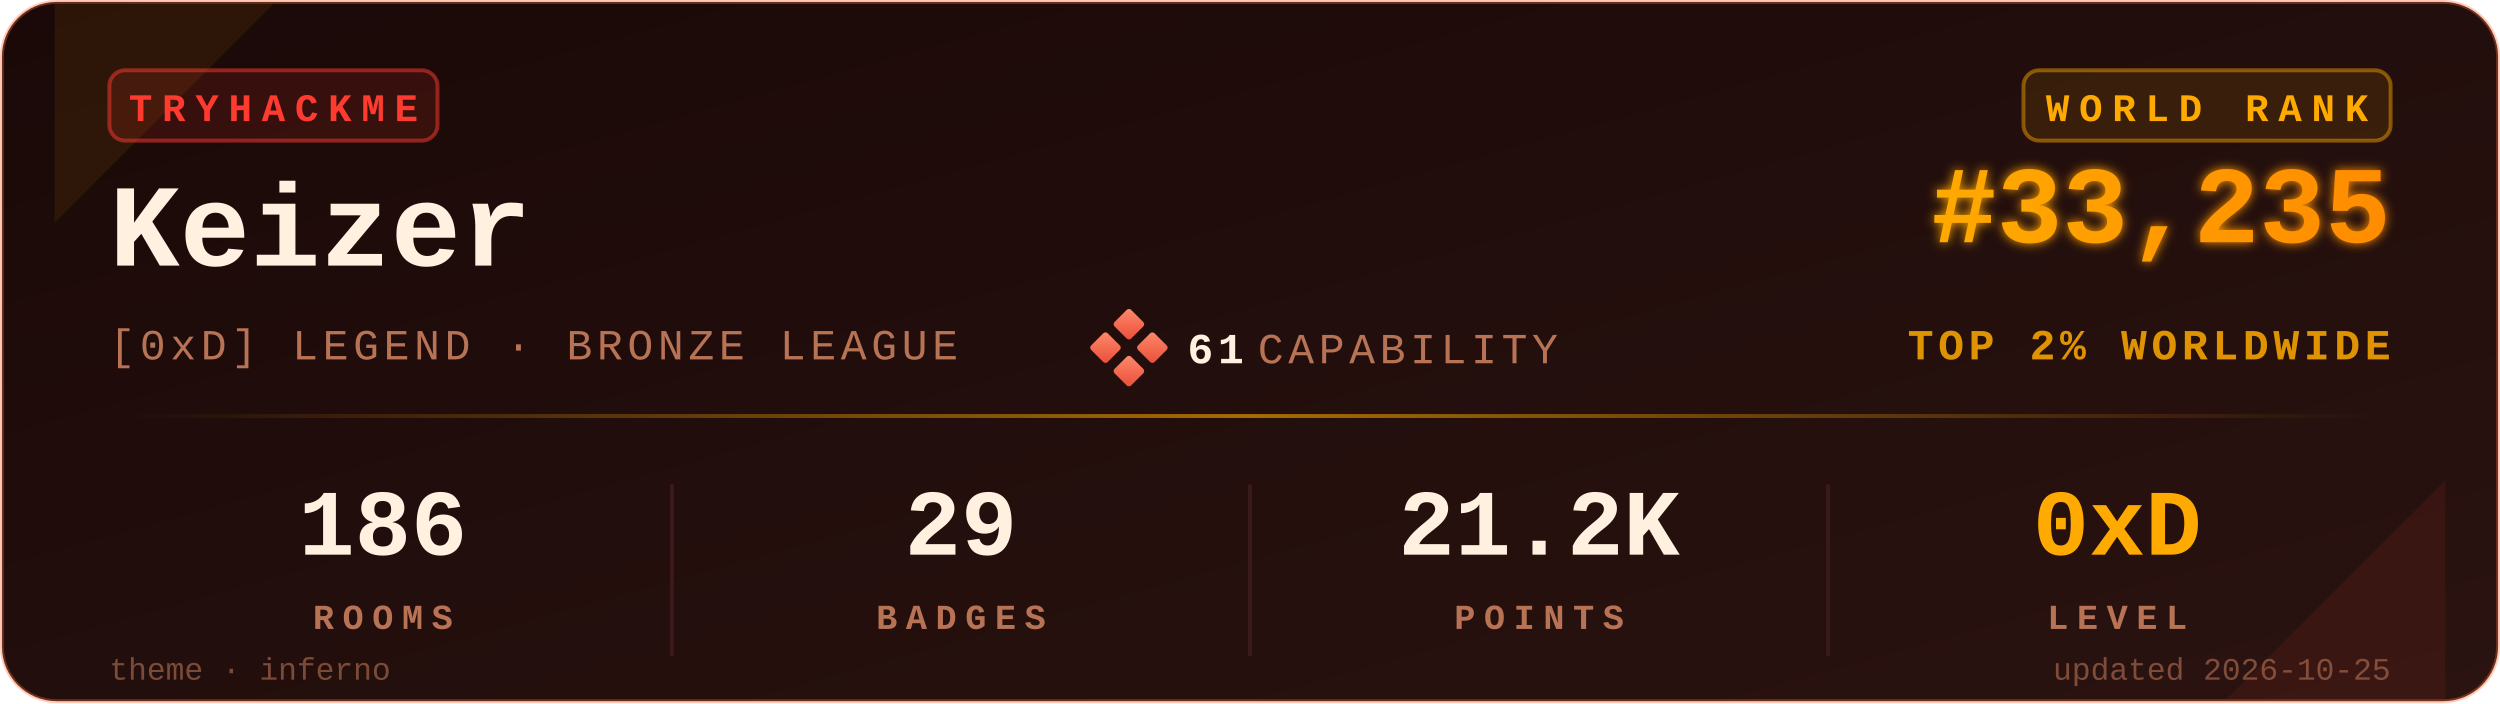
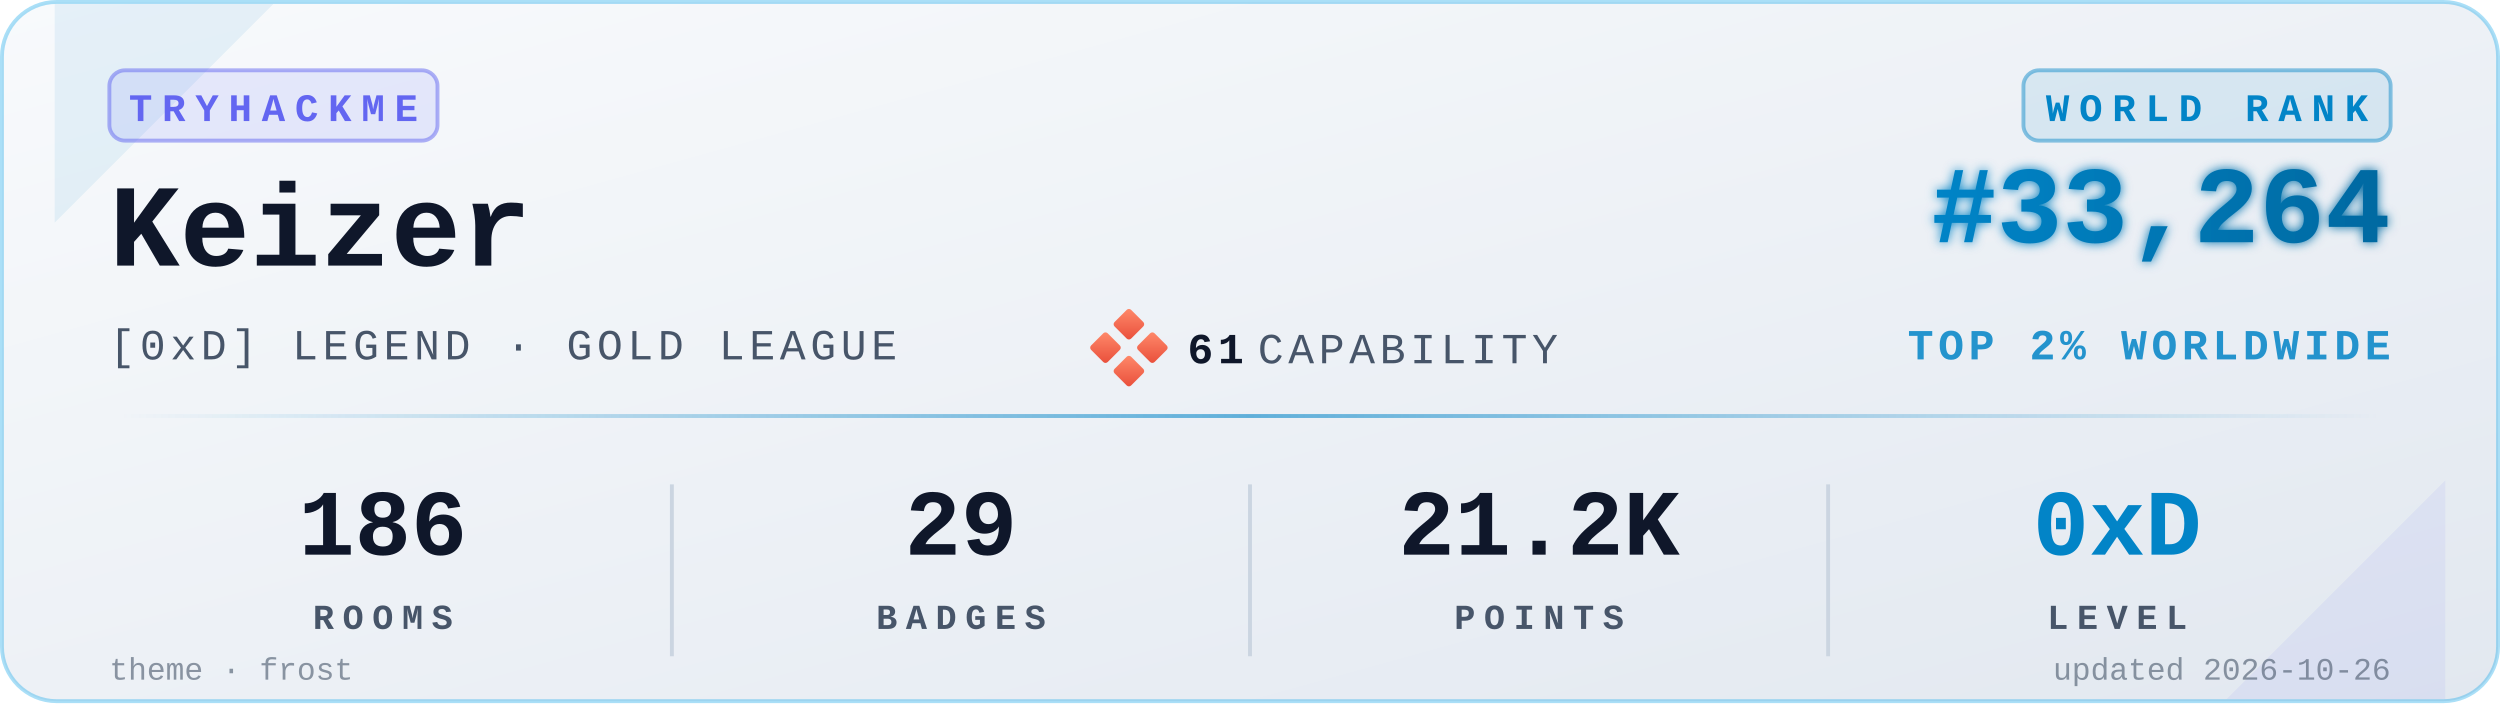
<svg xmlns="http://www.w3.org/2000/svg" viewBox="0 0 640 180" width="640" height="180" role="img" aria-label="TryHackMe stats for Keizer">
  <defs>
    <linearGradient id="bgGrad" x1="0" y1="0" x2="1" y2="1">
-       <stop offset="0%" stop-color="#1a0908" />
-       <stop offset="100%" stop-color="#2a1310" />
+       <stop offset="0%" stop-color="#f8fafc" />
+       <stop offset="100%" stop-color="#e2e8f0" />
    </linearGradient>
    <linearGradient id="rankGrad" x1="0" y1="0" x2="1" y2="0">
-       <stop offset="0%" stop-color="#FFAA00" />
-       <stop offset="100%" stop-color="#FF8C00" />
+       <stop offset="0%" stop-color="#0284C7" />
+       <stop offset="100%" stop-color="#0369A1" />
    </linearGradient>
    <linearGradient id="accentGrad" x1="0" y1="0" x2="1" y2="0">
-       <stop offset="0%" stop-color="#FFAA00" stop-opacity="0" />
-       <stop offset="50%" stop-color="#FFAA00" stop-opacity="0.6" />
-       <stop offset="100%" stop-color="#FFAA00" stop-opacity="0" />
+       <stop offset="0%" stop-color="#0284C7" stop-opacity="0" />
+       <stop offset="50%" stop-color="#0284C7" stop-opacity="0.6" />
+       <stop offset="100%" stop-color="#0284C7" stop-opacity="0" />
    </linearGradient>
    <linearGradient id="capGrad" x1="0" y1="0" x2="1" y2="1">
      <stop offset="0%" stop-color="#ff8a6b" />
      <stop offset="100%" stop-color="#e94e3a" />
    </linearGradient>
    <filter id="glow" x="-20%" y="-20%" width="140%" height="140%">
      <feGaussianBlur stdDeviation="1.4" result="b" />
      <feMerge>
        <feMergeNode in="b" />
        <feMergeNode in="SourceGraphic" />
      </feMerge>
    </filter>
  </defs>
-   <rect x="0.5" y="0.5" width="639" height="179" rx="14" ry="14" fill="url(#bgGrad)" stroke="#FF6B35" stroke-opacity="0.35" stroke-width="1" />
-   <path d="M 14,1 L 70,1 L 14,57 Z" fill="#FFAA00" opacity="0.08" />
-   <path d="M 626,179 L 570,179 L 626,123 Z" fill="#FF3B30" opacity="0.08" />
+   <rect x="0.5" y="0.5" width="639" height="179" rx="14" ry="14" fill="url(#bgGrad)" stroke="#0EA5E9" stroke-opacity="0.35" stroke-width="1" />
+   <path d="M 14,1 L 70,1 L 14,57 Z" fill="#0284C7" opacity="0.08" />
+   <path d="M 626,179 L 570,179 L 626,123 Z" fill="#6366F1" opacity="0.08" />
  <g transform="translate(28,18)">
-     <rect x="0" y="0" width="84" height="18" rx="4" ry="4" fill="#FF3B30" fill-opacity="0.12" stroke="#FF3B30" stroke-opacity="0.5" />
-     <text x="42" y="13" fill="#FF3B30" font-family="ui-monospace,'SF Mono','Menlo','Cascadia Code','Consolas','Liberation Mono',monospace" font-size="10" font-weight="700" letter-spacing="2.5" text-anchor="middle">TRYHACKME</text>
+     <rect x="0" y="0" width="84" height="18" rx="4" ry="4" fill="#6366F1" fill-opacity="0.12" stroke="#6366F1" stroke-opacity="0.5" />
+     <text x="42" y="13" fill="#6366F1" font-family="ui-monospace,'SF Mono','Menlo','Cascadia Code','Consolas','Liberation Mono',monospace" font-size="10" font-weight="700" letter-spacing="2.5" text-anchor="middle">TRYHACKME</text>
  </g>
-   <text x="28" y="68" fill="#FFF0E0" font-family="ui-monospace,'SF Mono','Menlo','Cascadia Code','Consolas','Liberation Mono',monospace" font-size="30" font-weight="700">Keizer</text>
-   <text x="28" y="92" fill="#B87355" font-family="ui-monospace,'SF Mono','Menlo','Cascadia Code','Consolas','Liberation Mono',monospace" font-size="11" font-weight="500" letter-spacing="1.2">[0xD] LEGEND · BRONZE LEAGUE</text>
+   <text x="28" y="68" fill="#0f172a" font-family="ui-monospace,'SF Mono','Menlo','Cascadia Code','Consolas','Liberation Mono',monospace" font-size="30" font-weight="700">Keizer</text>
+   <text x="28" y="92" fill="#475569" font-family="ui-monospace,'SF Mono','Menlo','Cascadia Code','Consolas','Liberation Mono',monospace" font-size="11" font-weight="500" letter-spacing="1.2">[0xD] LEGEND · GOLD LEAGUE</text>
  <g transform="translate(280,80)">
    <rect x="6" y="0" width="6" height="6" rx="0.8" fill="url(#capGrad)" transform="rotate(45 9 3)" />
    <rect x="0" y="6" width="6" height="6" rx="0.8" fill="url(#capGrad)" transform="rotate(45 3 9)" />
    <rect x="12" y="6" width="6" height="6" rx="0.8" fill="url(#capGrad)" transform="rotate(45 15 9)" />
    <rect x="6" y="12" width="6" height="6" rx="0.8" fill="url(#capGrad)" transform="rotate(45 9 15)" />
-     <text x="24" y="13" fill="#FFF0E0" font-family="ui-monospace,'SF Mono','Menlo','Cascadia Code','Consolas','Liberation Mono',monospace" font-size="11" font-weight="700" letter-spacing="1.2">61</text>
-     <text x="42" y="13" fill="#B87355" font-family="ui-monospace,'SF Mono','Menlo','Cascadia Code','Consolas','Liberation Mono',monospace" font-size="11" font-weight="500" letter-spacing="1.2">CAPABILITY</text>
+     <text x="24" y="13" fill="#0f172a" font-family="ui-monospace,'SF Mono','Menlo','Cascadia Code','Consolas','Liberation Mono',monospace" font-size="11" font-weight="700" letter-spacing="1.2">61</text>
+     <text x="42" y="13" fill="#475569" font-family="ui-monospace,'SF Mono','Menlo','Cascadia Code','Consolas','Liberation Mono',monospace" font-size="11" font-weight="500" letter-spacing="1.2">CAPABILITY</text>
  </g>
  <g transform="translate(612,18)">
-     <rect x="-94" y="0" width="94" height="18" rx="4" ry="4" fill="#FFAA00" fill-opacity="0.10" stroke="#FFAA00" stroke-opacity="0.45" />
-     <text x="-47" y="13" fill="#FFAA00" font-family="ui-monospace,'SF Mono','Menlo','Cascadia Code','Consolas','Liberation Mono',monospace" font-size="10" font-weight="700" letter-spacing="2.5" text-anchor="middle">WORLD RANK</text>
+     <rect x="-94" y="0" width="94" height="18" rx="4" ry="4" fill="#0284C7" fill-opacity="0.10" stroke="#0284C7" stroke-opacity="0.45" />
+     <text x="-47" y="13" fill="#0284C7" font-family="ui-monospace,'SF Mono','Menlo','Cascadia Code','Consolas','Liberation Mono',monospace" font-size="10" font-weight="700" letter-spacing="2.5" text-anchor="middle">WORLD RANK</text>
  </g>
-   <text x="612" y="62" fill="url(#rankGrad)" font-family="ui-monospace,'SF Mono','Menlo','Cascadia Code','Consolas','Liberation Mono',monospace" font-size="28" font-weight="700" text-anchor="end" filter="url(#glow)">#33,235</text>
-   <text x="612" y="92" fill="#FFAA00" fill-opacity="0.85" font-family="ui-monospace,'SF Mono','Menlo','Cascadia Code','Consolas','Liberation Mono',monospace" font-size="11" font-weight="600" letter-spacing="1.2" text-anchor="end">TOP 2% WORLDWIDE</text>
+   <text x="612" y="62" fill="url(#rankGrad)" font-family="ui-monospace,'SF Mono','Menlo','Cascadia Code','Consolas','Liberation Mono',monospace" font-size="28" font-weight="700" text-anchor="end" filter="url(#glow)">#33,264</text>
+   <text x="612" y="92" fill="#0284C7" fill-opacity="0.85" font-family="ui-monospace,'SF Mono','Menlo','Cascadia Code','Consolas','Liberation Mono',monospace" font-size="11" font-weight="600" letter-spacing="1.2" text-anchor="end">TOP 2% WORLDWIDE</text>
  <rect x="28" y="106" width="584" height="1" fill="url(#accentGrad)" />
  <g font-family="ui-monospace,'SF Mono','Menlo','Cascadia Code','Consolas','Liberation Mono',monospace" text-anchor="middle">
-     <text x="98" y="142" fill="#FFF0E0" font-size="24" font-weight="700">186</text>
-     <text x="98" y="161" fill="#B87355" font-size="9" font-weight="600" letter-spacing="2.2">ROOMS</text>
-     <text x="246" y="142" fill="#FFF0E0" font-size="24" font-weight="700">29</text>
-     <text x="246" y="161" fill="#B87355" font-size="9" font-weight="600" letter-spacing="2.2">BADGES</text>
-     <text x="394" y="142" fill="#FFF0E0" font-size="24" font-weight="700">21.2K</text>
-     <text x="394" y="161" fill="#B87355" font-size="9" font-weight="600" letter-spacing="2.2">POINTS</text>
-     <text x="542" y="142" fill="#FFAA00" font-size="24" font-weight="700">0xD</text>
-     <text x="542" y="161" fill="#B87355" font-size="9" font-weight="600" letter-spacing="2.2">LEVEL</text>
+     <text x="98" y="142" fill="#0f172a" font-size="24" font-weight="700">186</text>
+     <text x="98" y="161" fill="#475569" font-size="9" font-weight="600" letter-spacing="2.2">ROOMS</text>
+     <text x="246" y="142" fill="#0f172a" font-size="24" font-weight="700">29</text>
+     <text x="246" y="161" fill="#475569" font-size="9" font-weight="600" letter-spacing="2.2">BADGES</text>
+     <text x="394" y="142" fill="#0f172a" font-size="24" font-weight="700">21.2K</text>
+     <text x="394" y="161" fill="#475569" font-size="9" font-weight="600" letter-spacing="2.2">POINTS</text>
+     <text x="542" y="142" fill="#0284C7" font-size="24" font-weight="700">0xD</text>
+     <text x="542" y="161" fill="#475569" font-size="9" font-weight="600" letter-spacing="2.2">LEVEL</text>
  </g>
-   <line x1="172" y1="124" x2="172" y2="168" stroke="#3a1a1a" stroke-width="1" />
-   <line x1="320" y1="124" x2="320" y2="168" stroke="#3a1a1a" stroke-width="1" />
-   <line x1="468" y1="124" x2="468" y2="168" stroke="#3a1a1a" stroke-width="1" />
-   <text x="28" y="174" fill="#B87355" fill-opacity="0.6" font-family="ui-monospace,'SF Mono','Menlo','Cascadia Code','Consolas','Liberation Mono',monospace" font-size="8" font-weight="500">theme · inferno</text>
-   <text x="612" y="174" fill="#B87355" fill-opacity="0.6" font-family="ui-monospace,'SF Mono','Menlo','Cascadia Code','Consolas','Liberation Mono',monospace" font-size="8" font-weight="500" text-anchor="end">updated 2026-10-25</text>
+   <line x1="172" y1="124" x2="172" y2="168" stroke="#cbd5e1" stroke-width="1" />
+   <line x1="320" y1="124" x2="320" y2="168" stroke="#cbd5e1" stroke-width="1" />
+   <line x1="468" y1="124" x2="468" y2="168" stroke="#cbd5e1" stroke-width="1" />
+   <text x="28" y="174" fill="#475569" fill-opacity="0.6" font-family="ui-monospace,'SF Mono','Menlo','Cascadia Code','Consolas','Liberation Mono',monospace" font-size="8" font-weight="500">theme · frost</text>
+   <text x="612" y="174" fill="#475569" fill-opacity="0.6" font-family="ui-monospace,'SF Mono','Menlo','Cascadia Code','Consolas','Liberation Mono',monospace" font-size="8" font-weight="500" text-anchor="end">updated 2026-10-26</text>
</svg>
